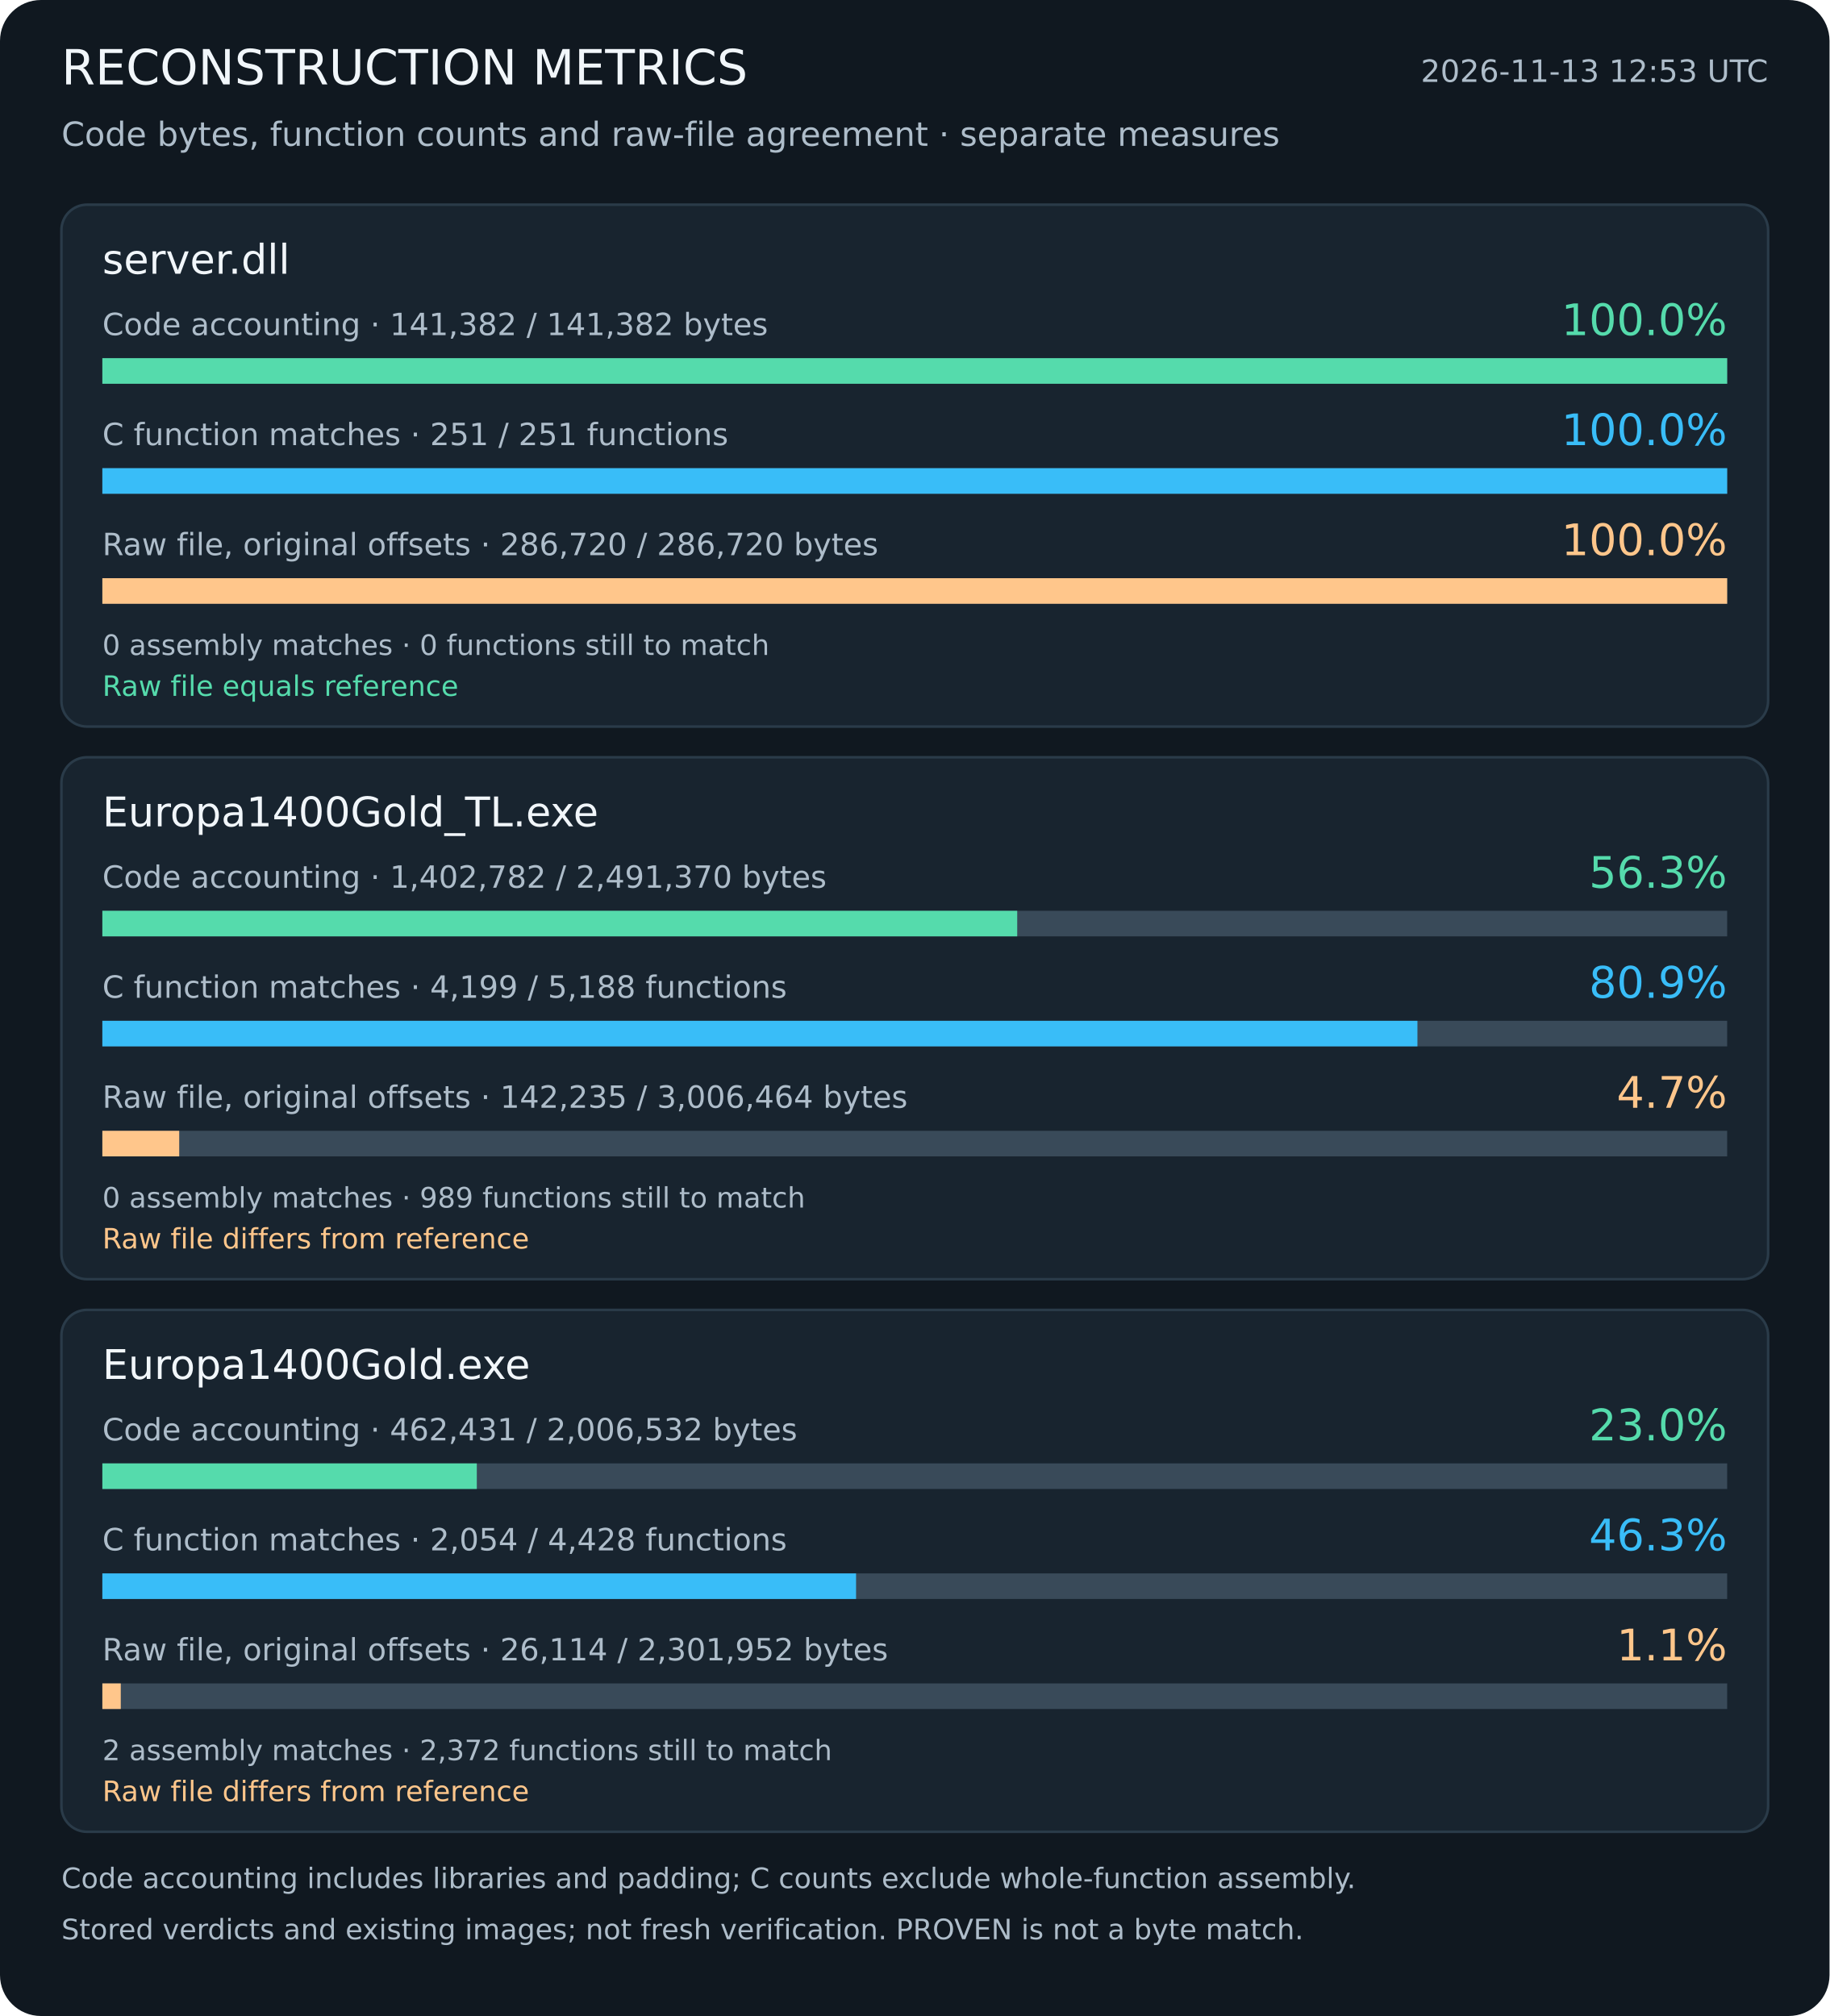
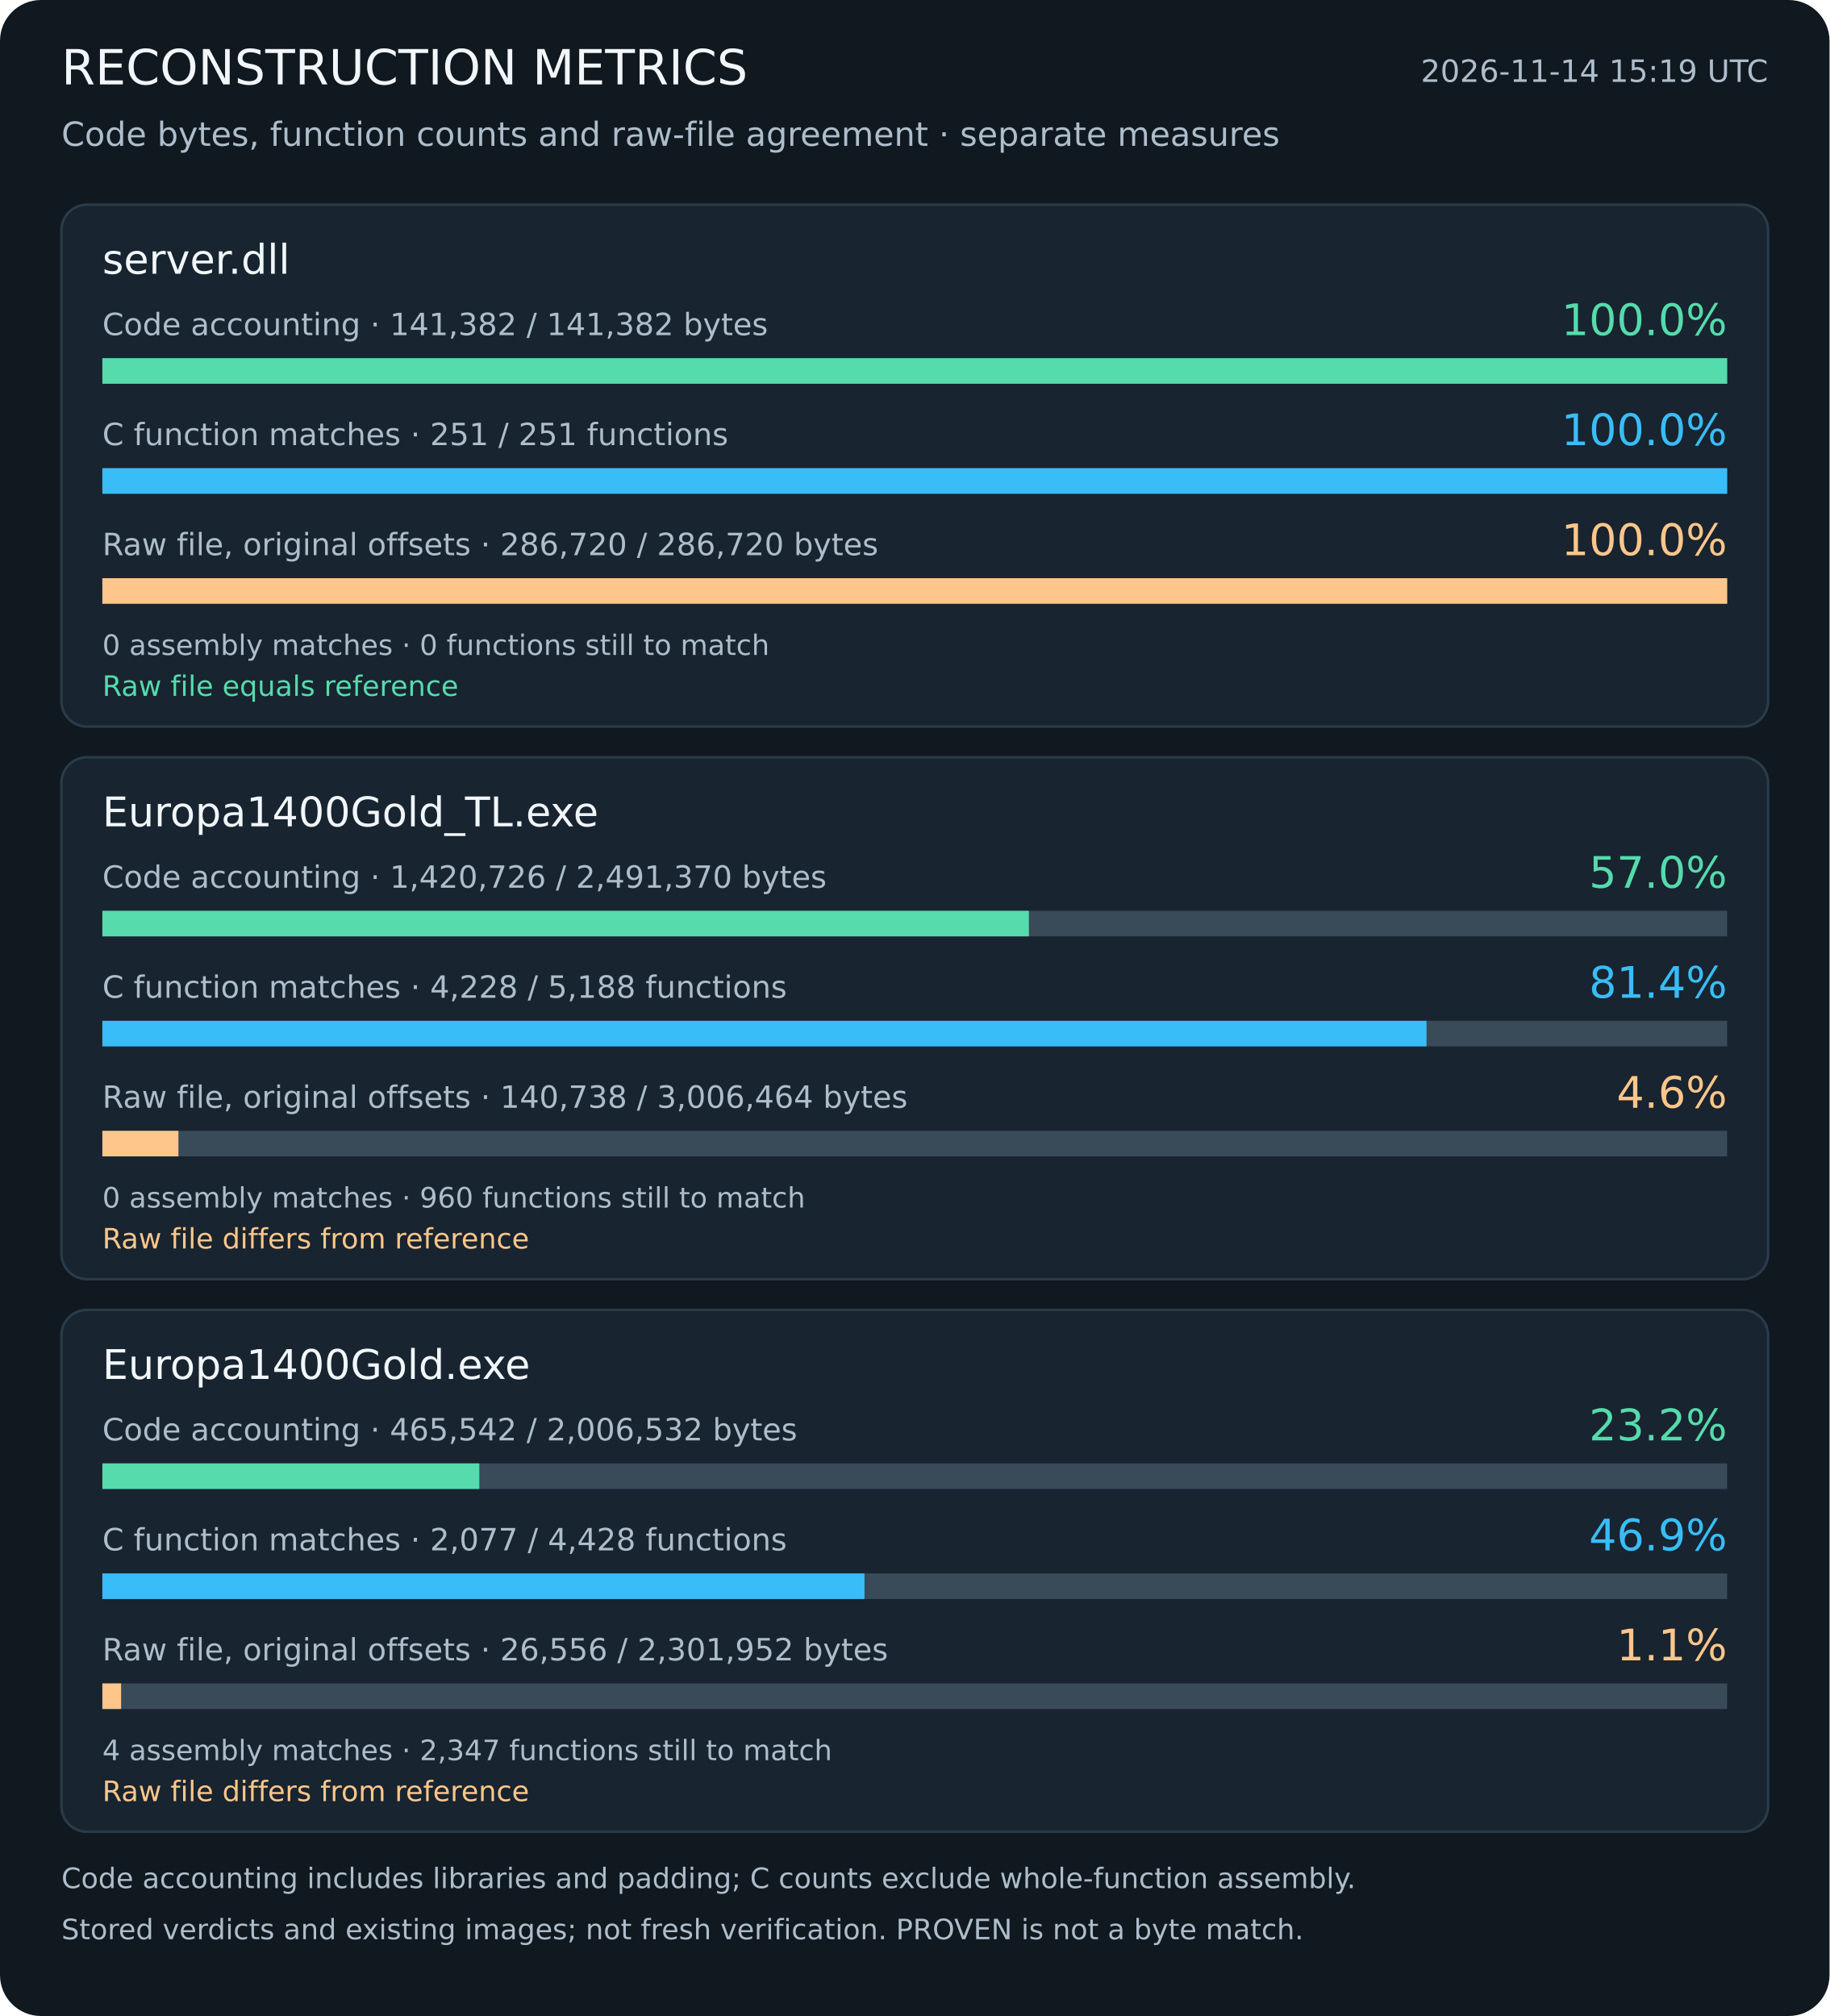
<svg xmlns="http://www.w3.org/2000/svg" width="715" height="788" viewBox="0 0 715 788" role="img" aria-labelledby="title description">
  <rect width="715" height="788" rx="16" fill="#101820" />
  <g font-family="DejaVu Sans, sans-serif">
    <text x="24" y="33" font-size="19" fill="#f1f6fa" text-anchor="start">RECONSTRUCTION METRICS</text>
-     <text x="691" y="32" font-size="12" fill="#aebdca" text-anchor="end">2026-11-13 12:53 UTC</text>
+     <text x="691" y="32" font-size="12" fill="#aebdca" text-anchor="end">2026-11-14 15:19 UTC</text>
    <text x="24" y="57" font-size="13" fill="#aebdca" text-anchor="start">Code bytes, function counts and raw-file agreement · separate measures</text>
    <rect x="24" y="80" width="667" height="204" rx="10" fill="#18242f" stroke="#2a3b49" />
    <text x="40" y="107" font-size="16" fill="#f1f6fa" text-anchor="start">server.dll</text>
    <text x="40" y="131" font-size="12" fill="#aebdca" text-anchor="start">Code accounting · 141,382 / 141,382 bytes</text>
    <text x="675" y="131" font-size="17" fill="#55dbac" text-anchor="end">100.0%</text>
    <rect x="40" y="140" width="635" height="10" fill="#394a59" />
    <rect x="40" y="140" width="635.00" height="10" fill="#55dbac" />
    <text x="40" y="174" font-size="12" fill="#aebdca" text-anchor="start">C function matches · 251 / 251 functions</text>
    <text x="675" y="174" font-size="17" fill="#39bdf8" text-anchor="end">100.0%</text>
    <rect x="40" y="183" width="635" height="10" fill="#394a59" />
    <rect x="40" y="183" width="635.00" height="10" fill="#39bdf8" />
    <text x="40" y="217" font-size="12" fill="#aebdca" text-anchor="start">Raw file, original offsets · 286,720 / 286,720 bytes</text>
    <text x="675" y="217" font-size="17" fill="#ffc68b" text-anchor="end">100.0%</text>
    <rect x="40" y="226" width="635" height="10" fill="#394a59" />
    <rect x="40" y="226" width="635.00" height="10" fill="#ffc68b" />
    <text x="40" y="256" font-size="11" fill="#aebdca" text-anchor="start">0 assembly matches · 0 functions still to match</text>
    <text x="40" y="272" font-size="11" fill="#55dbac" text-anchor="start">Raw file equals reference</text>
    <rect x="24" y="296" width="667" height="204" rx="10" fill="#18242f" stroke="#2a3b49" />
    <text x="40" y="323" font-size="16" fill="#f1f6fa" text-anchor="start">Europa1400Gold_TL.exe</text>
-     <text x="40" y="347" font-size="12" fill="#aebdca" text-anchor="start">Code accounting · 1,402,782 / 2,491,370 bytes</text>
-     <text x="675" y="347" font-size="17" fill="#55dbac" text-anchor="end">56.3%</text>
+     <text x="40" y="347" font-size="12" fill="#aebdca" text-anchor="start">Code accounting · 1,420,726 / 2,491,370 bytes</text>
+     <text x="675" y="347" font-size="17" fill="#55dbac" text-anchor="end">57.0%</text>
    <rect x="40" y="356" width="635" height="10" fill="#394a59" />
-     <rect x="40" y="356" width="357.54" height="10" fill="#55dbac" />
-     <text x="40" y="390" font-size="12" fill="#aebdca" text-anchor="start">C function matches · 4,199 / 5,188 functions</text>
-     <text x="675" y="390" font-size="17" fill="#39bdf8" text-anchor="end">80.9%</text>
+     <rect x="40" y="356" width="362.11" height="10" fill="#55dbac" />
+     <text x="40" y="390" font-size="12" fill="#aebdca" text-anchor="start">C function matches · 4,228 / 5,188 functions</text>
+     <text x="675" y="390" font-size="17" fill="#39bdf8" text-anchor="end">81.4%</text>
    <rect x="40" y="399" width="635" height="10" fill="#394a59" />
-     <rect x="40" y="399" width="513.95" height="10" fill="#39bdf8" />
-     <text x="40" y="433" font-size="12" fill="#aebdca" text-anchor="start">Raw file, original offsets · 142,235 / 3,006,464 bytes</text>
-     <text x="675" y="433" font-size="17" fill="#ffc68b" text-anchor="end">4.7%</text>
+     <rect x="40" y="399" width="517.50" height="10" fill="#39bdf8" />
+     <text x="40" y="433" font-size="12" fill="#aebdca" text-anchor="start">Raw file, original offsets · 140,738 / 3,006,464 bytes</text>
+     <text x="675" y="433" font-size="17" fill="#ffc68b" text-anchor="end">4.6%</text>
    <rect x="40" y="442" width="635" height="10" fill="#394a59" />
-     <rect x="40" y="442" width="30.04" height="10" fill="#ffc68b" />
-     <text x="40" y="472" font-size="11" fill="#aebdca" text-anchor="start">0 assembly matches · 989 functions still to match</text>
+     <rect x="40" y="442" width="29.73" height="10" fill="#ffc68b" />
+     <text x="40" y="472" font-size="11" fill="#aebdca" text-anchor="start">0 assembly matches · 960 functions still to match</text>
    <text x="40" y="488" font-size="11" fill="#ffc68b" text-anchor="start">Raw file differs from reference</text>
    <rect x="24" y="512" width="667" height="204" rx="10" fill="#18242f" stroke="#2a3b49" />
    <text x="40" y="539" font-size="16" fill="#f1f6fa" text-anchor="start">Europa1400Gold.exe</text>
-     <text x="40" y="563" font-size="12" fill="#aebdca" text-anchor="start">Code accounting · 462,431 / 2,006,532 bytes</text>
-     <text x="675" y="563" font-size="17" fill="#55dbac" text-anchor="end">23.0%</text>
+     <text x="40" y="563" font-size="12" fill="#aebdca" text-anchor="start">Code accounting · 465,542 / 2,006,532 bytes</text>
+     <text x="675" y="563" font-size="17" fill="#55dbac" text-anchor="end">23.2%</text>
    <rect x="40" y="572" width="635" height="10" fill="#394a59" />
-     <rect x="40" y="572" width="146.34" height="10" fill="#55dbac" />
-     <text x="40" y="606" font-size="12" fill="#aebdca" text-anchor="start">C function matches · 2,054 / 4,428 functions</text>
-     <text x="675" y="606" font-size="17" fill="#39bdf8" text-anchor="end">46.3%</text>
+     <rect x="40" y="572" width="147.33" height="10" fill="#55dbac" />
+     <text x="40" y="606" font-size="12" fill="#aebdca" text-anchor="start">C function matches · 2,077 / 4,428 functions</text>
+     <text x="675" y="606" font-size="17" fill="#39bdf8" text-anchor="end">46.9%</text>
    <rect x="40" y="615" width="635" height="10" fill="#394a59" />
-     <rect x="40" y="615" width="294.56" height="10" fill="#39bdf8" />
-     <text x="40" y="649" font-size="12" fill="#aebdca" text-anchor="start">Raw file, original offsets · 26,114 / 2,301,952 bytes</text>
+     <rect x="40" y="615" width="297.85" height="10" fill="#39bdf8" />
+     <text x="40" y="649" font-size="12" fill="#aebdca" text-anchor="start">Raw file, original offsets · 26,556 / 2,301,952 bytes</text>
    <text x="675" y="649" font-size="17" fill="#ffc68b" text-anchor="end">1.1%</text>
    <rect x="40" y="658" width="635" height="10" fill="#394a59" />
-     <rect x="40" y="658" width="7.20" height="10" fill="#ffc68b" />
-     <text x="40" y="688" font-size="11" fill="#aebdca" text-anchor="start">2 assembly matches · 2,372 functions still to match</text>
+     <rect x="40" y="658" width="7.33" height="10" fill="#ffc68b" />
+     <text x="40" y="688" font-size="11" fill="#aebdca" text-anchor="start">4 assembly matches · 2,347 functions still to match</text>
    <text x="40" y="704" font-size="11" fill="#ffc68b" text-anchor="start">Raw file differs from reference</text>
    <text x="24" y="738" font-size="11" fill="#aebdca" text-anchor="start">Code accounting includes libraries and padding; C counts exclude whole-function assembly.</text>
    <text x="24" y="758" font-size="11" fill="#aebdca" text-anchor="start">Stored verdicts and existing images; not fresh verification. PROVEN is not a byte match.</text>
  </g>
</svg>
